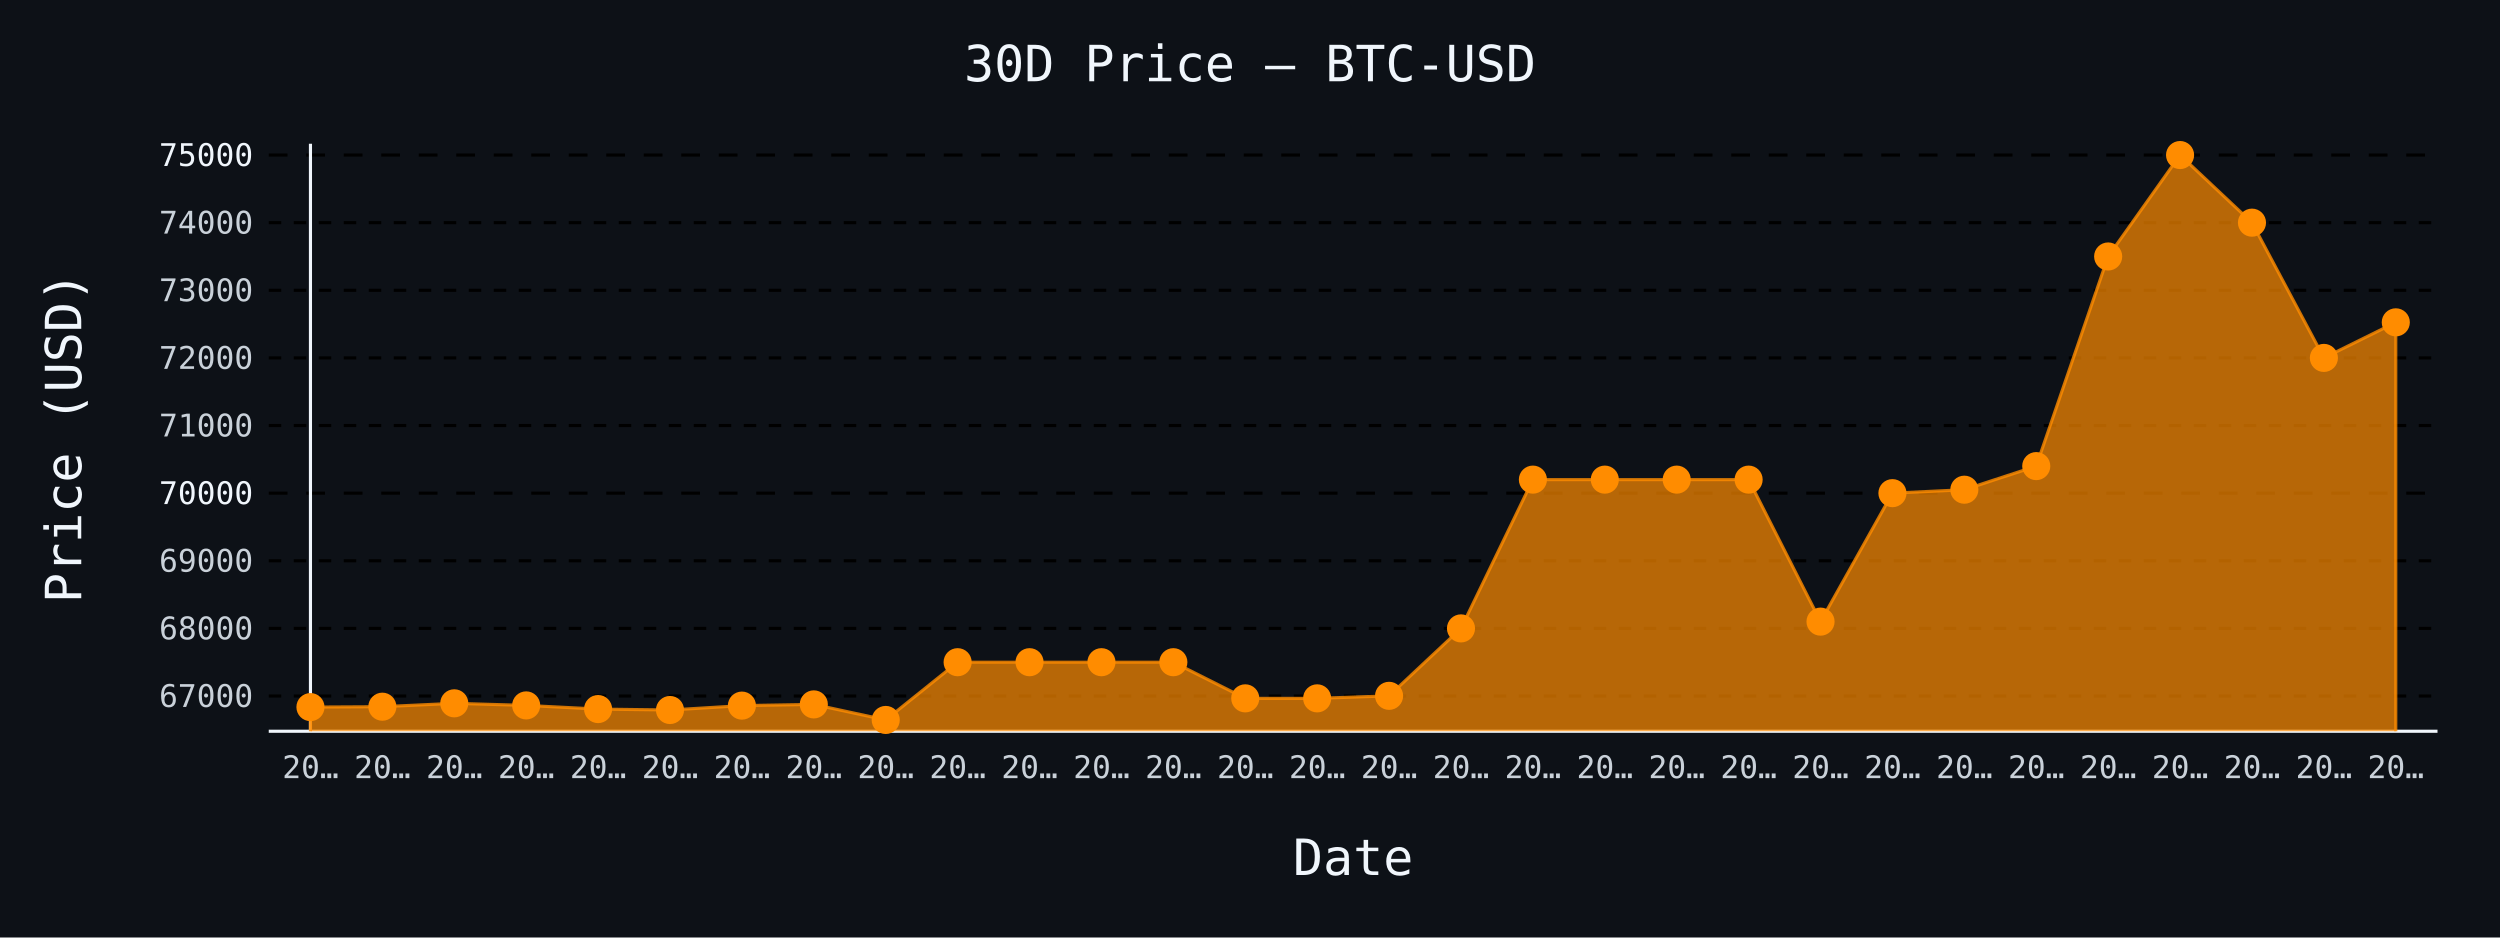
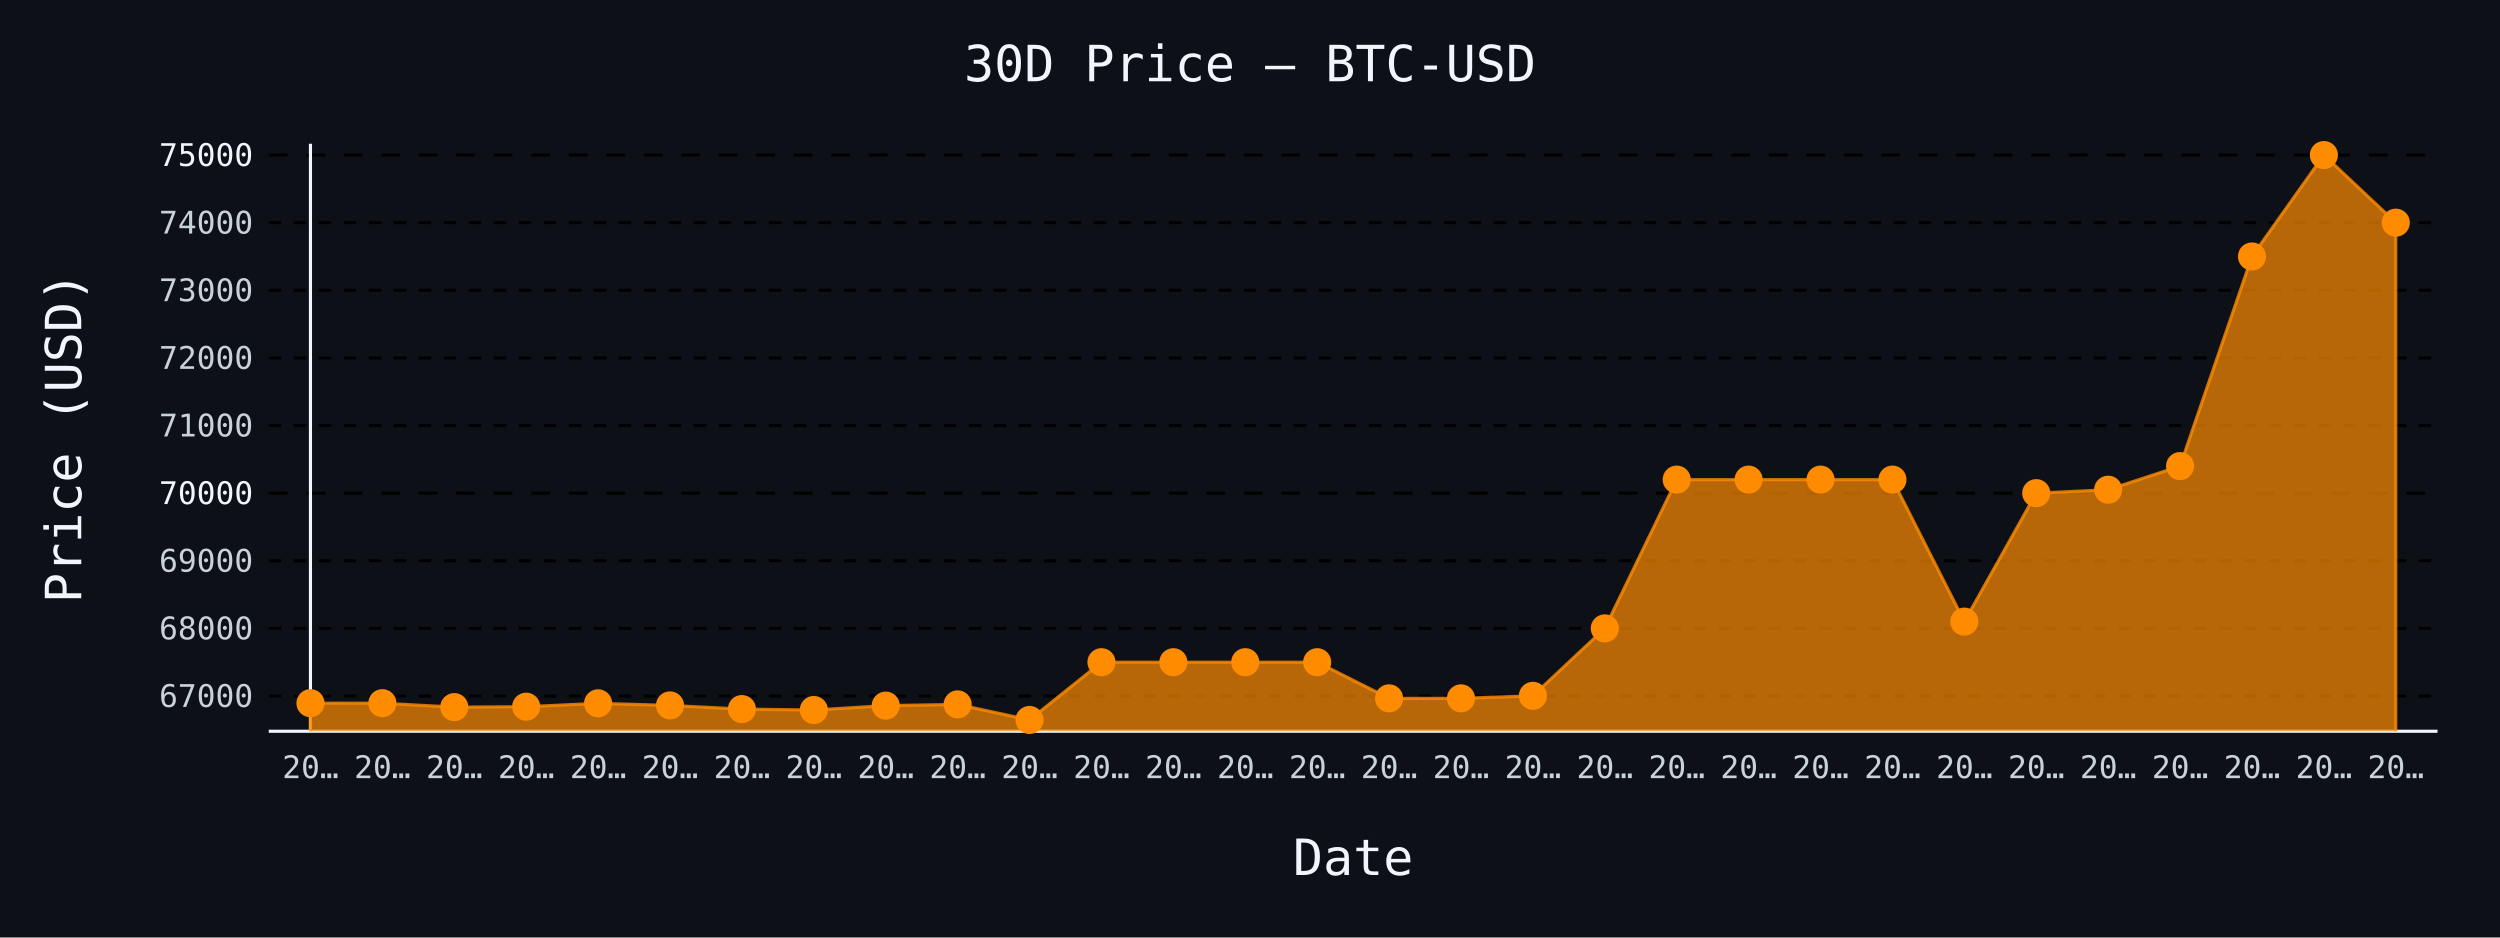
- <svg xmlns="http://www.w3.org/2000/svg" id="chart-6e5f489d-0dde-4daa-8a29-ee1181d3c2c3" class="pygal-chart" viewBox="0 0 800 300">
+ <svg xmlns="http://www.w3.org/2000/svg" id="chart-fbb5de55-a994-4fb3-aa35-f75eb8b3e81e" class="pygal-chart" viewBox="0 0 800 300">
  <defs>
-     <style type="text/css">#chart-6e5f489d-0dde-4daa-8a29-ee1181d3c2c3{-webkit-user-select:none;-webkit-font-smoothing:antialiased;font-family:monospace}#chart-6e5f489d-0dde-4daa-8a29-ee1181d3c2c3 .title{font-family:monospace;font-size:16px}#chart-6e5f489d-0dde-4daa-8a29-ee1181d3c2c3 .legends .legend text{font-family:monospace;font-size:14px}#chart-6e5f489d-0dde-4daa-8a29-ee1181d3c2c3 .axis text{font-family:monospace;font-size:10px}#chart-6e5f489d-0dde-4daa-8a29-ee1181d3c2c3 .axis text.major{font-family:monospace;font-size:10px}#chart-6e5f489d-0dde-4daa-8a29-ee1181d3c2c3 .text-overlay text.value{font-family:monospace;font-size:16px}#chart-6e5f489d-0dde-4daa-8a29-ee1181d3c2c3 .text-overlay text.label{font-family:monospace;font-size:10px}#chart-6e5f489d-0dde-4daa-8a29-ee1181d3c2c3 .tooltip{font-family:monospace;font-size:14px}#chart-6e5f489d-0dde-4daa-8a29-ee1181d3c2c3 text.no_data{font-family:monospace;font-size:64px}
- #chart-6e5f489d-0dde-4daa-8a29-ee1181d3c2c3{background-color:#0d1117}#chart-6e5f489d-0dde-4daa-8a29-ee1181d3c2c3 path,#chart-6e5f489d-0dde-4daa-8a29-ee1181d3c2c3 line,#chart-6e5f489d-0dde-4daa-8a29-ee1181d3c2c3 rect,#chart-6e5f489d-0dde-4daa-8a29-ee1181d3c2c3 circle{-webkit-transition:150ms;-moz-transition:150ms;transition:150ms}#chart-6e5f489d-0dde-4daa-8a29-ee1181d3c2c3 .graph &gt; .background{fill:#0d1117}#chart-6e5f489d-0dde-4daa-8a29-ee1181d3c2c3 .plot &gt; .background{fill:#0d1117}#chart-6e5f489d-0dde-4daa-8a29-ee1181d3c2c3 .graph{fill:#c9d1d9}#chart-6e5f489d-0dde-4daa-8a29-ee1181d3c2c3 text.no_data{fill:#f0f6fc}#chart-6e5f489d-0dde-4daa-8a29-ee1181d3c2c3 .title{fill:#f0f6fc}#chart-6e5f489d-0dde-4daa-8a29-ee1181d3c2c3 .legends .legend text{fill:#c9d1d9}#chart-6e5f489d-0dde-4daa-8a29-ee1181d3c2c3 .legends .legend:hover text{fill:#f0f6fc}#chart-6e5f489d-0dde-4daa-8a29-ee1181d3c2c3 .axis .line{stroke:#f0f6fc}#chart-6e5f489d-0dde-4daa-8a29-ee1181d3c2c3 .axis .guide.line{stroke:#8b949e}#chart-6e5f489d-0dde-4daa-8a29-ee1181d3c2c3 .axis .major.line{stroke:#c9d1d9}#chart-6e5f489d-0dde-4daa-8a29-ee1181d3c2c3 .axis text.major{fill:#f0f6fc}#chart-6e5f489d-0dde-4daa-8a29-ee1181d3c2c3 .axis.y .guides:hover .guide.line,#chart-6e5f489d-0dde-4daa-8a29-ee1181d3c2c3 .line-graph .axis.x .guides:hover .guide.line,#chart-6e5f489d-0dde-4daa-8a29-ee1181d3c2c3 .stackedline-graph .axis.x .guides:hover .guide.line,#chart-6e5f489d-0dde-4daa-8a29-ee1181d3c2c3 .xy-graph .axis.x .guides:hover .guide.line{stroke:#f0f6fc}#chart-6e5f489d-0dde-4daa-8a29-ee1181d3c2c3 .axis .guides:hover text{fill:#f0f6fc}#chart-6e5f489d-0dde-4daa-8a29-ee1181d3c2c3 .reactive{fill-opacity:.7;stroke-opacity:.8;stroke-width:1}#chart-6e5f489d-0dde-4daa-8a29-ee1181d3c2c3 .ci{stroke:#c9d1d9}#chart-6e5f489d-0dde-4daa-8a29-ee1181d3c2c3 .reactive.active,#chart-6e5f489d-0dde-4daa-8a29-ee1181d3c2c3 .active .reactive{fill-opacity:.8;stroke-opacity:.9;stroke-width:4}#chart-6e5f489d-0dde-4daa-8a29-ee1181d3c2c3 .ci .reactive.active{stroke-width:1.5}#chart-6e5f489d-0dde-4daa-8a29-ee1181d3c2c3 .series text{fill:#f0f6fc}#chart-6e5f489d-0dde-4daa-8a29-ee1181d3c2c3 .tooltip rect{fill:#0d1117;stroke:#f0f6fc;-webkit-transition:opacity 150ms;-moz-transition:opacity 150ms;transition:opacity 150ms}#chart-6e5f489d-0dde-4daa-8a29-ee1181d3c2c3 .tooltip .label{fill:#c9d1d9}#chart-6e5f489d-0dde-4daa-8a29-ee1181d3c2c3 .tooltip .label{fill:#c9d1d9}#chart-6e5f489d-0dde-4daa-8a29-ee1181d3c2c3 .tooltip .legend{font-size:.8em;fill:#8b949e}#chart-6e5f489d-0dde-4daa-8a29-ee1181d3c2c3 .tooltip .x_label{font-size:.6em;fill:#f0f6fc}#chart-6e5f489d-0dde-4daa-8a29-ee1181d3c2c3 .tooltip .xlink{font-size:.5em;text-decoration:underline}#chart-6e5f489d-0dde-4daa-8a29-ee1181d3c2c3 .tooltip .value{font-size:1.5em}#chart-6e5f489d-0dde-4daa-8a29-ee1181d3c2c3 .bound{font-size:.5em}#chart-6e5f489d-0dde-4daa-8a29-ee1181d3c2c3 .max-value{font-size:.75em;fill:#8b949e}#chart-6e5f489d-0dde-4daa-8a29-ee1181d3c2c3 .map-element{fill:#0d1117;stroke:#8b949e !important}#chart-6e5f489d-0dde-4daa-8a29-ee1181d3c2c3 .map-element .reactive{fill-opacity:inherit;stroke-opacity:inherit}#chart-6e5f489d-0dde-4daa-8a29-ee1181d3c2c3 .color-0,#chart-6e5f489d-0dde-4daa-8a29-ee1181d3c2c3 .color-0 a:visited{stroke:#ff8c00;fill:#ff8c00}#chart-6e5f489d-0dde-4daa-8a29-ee1181d3c2c3 .text-overlay .color-0 text{fill:black}
- #chart-6e5f489d-0dde-4daa-8a29-ee1181d3c2c3 text.no_data{text-anchor:middle}#chart-6e5f489d-0dde-4daa-8a29-ee1181d3c2c3 .guide.line{fill:none}#chart-6e5f489d-0dde-4daa-8a29-ee1181d3c2c3 .centered{text-anchor:middle}#chart-6e5f489d-0dde-4daa-8a29-ee1181d3c2c3 .title{text-anchor:middle}#chart-6e5f489d-0dde-4daa-8a29-ee1181d3c2c3 .legends .legend text{fill-opacity:1}#chart-6e5f489d-0dde-4daa-8a29-ee1181d3c2c3 .axis.x text{text-anchor:middle}#chart-6e5f489d-0dde-4daa-8a29-ee1181d3c2c3 .axis.x:not(.web) text[transform]{text-anchor:start}#chart-6e5f489d-0dde-4daa-8a29-ee1181d3c2c3 .axis.x:not(.web) text[transform].backwards{text-anchor:end}#chart-6e5f489d-0dde-4daa-8a29-ee1181d3c2c3 .axis.y text{text-anchor:end}#chart-6e5f489d-0dde-4daa-8a29-ee1181d3c2c3 .axis.y text[transform].backwards{text-anchor:start}#chart-6e5f489d-0dde-4daa-8a29-ee1181d3c2c3 .axis.y2 text{text-anchor:start}#chart-6e5f489d-0dde-4daa-8a29-ee1181d3c2c3 .axis.y2 text[transform].backwards{text-anchor:end}#chart-6e5f489d-0dde-4daa-8a29-ee1181d3c2c3 .axis .guide.line{stroke-dasharray:4,4;stroke:black}#chart-6e5f489d-0dde-4daa-8a29-ee1181d3c2c3 .axis .major.guide.line{stroke-dasharray:6,6;stroke:black}#chart-6e5f489d-0dde-4daa-8a29-ee1181d3c2c3 .horizontal .axis.y .guide.line,#chart-6e5f489d-0dde-4daa-8a29-ee1181d3c2c3 .horizontal .axis.y2 .guide.line,#chart-6e5f489d-0dde-4daa-8a29-ee1181d3c2c3 .vertical .axis.x .guide.line{opacity:0}#chart-6e5f489d-0dde-4daa-8a29-ee1181d3c2c3 .horizontal .axis.always_show .guide.line,#chart-6e5f489d-0dde-4daa-8a29-ee1181d3c2c3 .vertical .axis.always_show .guide.line{opacity:1 !important}#chart-6e5f489d-0dde-4daa-8a29-ee1181d3c2c3 .axis.y .guides:hover .guide.line,#chart-6e5f489d-0dde-4daa-8a29-ee1181d3c2c3 .axis.y2 .guides:hover .guide.line,#chart-6e5f489d-0dde-4daa-8a29-ee1181d3c2c3 .axis.x .guides:hover .guide.line{opacity:1}#chart-6e5f489d-0dde-4daa-8a29-ee1181d3c2c3 .axis .guides:hover text{opacity:1}#chart-6e5f489d-0dde-4daa-8a29-ee1181d3c2c3 .nofill{fill:none}#chart-6e5f489d-0dde-4daa-8a29-ee1181d3c2c3 .subtle-fill{fill-opacity:.2}#chart-6e5f489d-0dde-4daa-8a29-ee1181d3c2c3 .dot{stroke-width:1px;fill-opacity:1;stroke-opacity:1}#chart-6e5f489d-0dde-4daa-8a29-ee1181d3c2c3 .dot.active{stroke-width:5px}#chart-6e5f489d-0dde-4daa-8a29-ee1181d3c2c3 .dot.negative{fill:transparent}#chart-6e5f489d-0dde-4daa-8a29-ee1181d3c2c3 text,#chart-6e5f489d-0dde-4daa-8a29-ee1181d3c2c3 tspan{stroke:none !important}#chart-6e5f489d-0dde-4daa-8a29-ee1181d3c2c3 .series text.active{opacity:1}#chart-6e5f489d-0dde-4daa-8a29-ee1181d3c2c3 .tooltip rect{fill-opacity:.95;stroke-width:.5}#chart-6e5f489d-0dde-4daa-8a29-ee1181d3c2c3 .tooltip text{fill-opacity:1}#chart-6e5f489d-0dde-4daa-8a29-ee1181d3c2c3 .showable{visibility:hidden}#chart-6e5f489d-0dde-4daa-8a29-ee1181d3c2c3 .showable.shown{visibility:visible}#chart-6e5f489d-0dde-4daa-8a29-ee1181d3c2c3 .gauge-background{fill:rgba(229,229,229,1);stroke:none}#chart-6e5f489d-0dde-4daa-8a29-ee1181d3c2c3 .bg-lines{stroke:#0d1117;stroke-width:2px}</style>
+     <style type="text/css">#chart-fbb5de55-a994-4fb3-aa35-f75eb8b3e81e{-webkit-user-select:none;-webkit-font-smoothing:antialiased;font-family:monospace}#chart-fbb5de55-a994-4fb3-aa35-f75eb8b3e81e .title{font-family:monospace;font-size:16px}#chart-fbb5de55-a994-4fb3-aa35-f75eb8b3e81e .legends .legend text{font-family:monospace;font-size:14px}#chart-fbb5de55-a994-4fb3-aa35-f75eb8b3e81e .axis text{font-family:monospace;font-size:10px}#chart-fbb5de55-a994-4fb3-aa35-f75eb8b3e81e .axis text.major{font-family:monospace;font-size:10px}#chart-fbb5de55-a994-4fb3-aa35-f75eb8b3e81e .text-overlay text.value{font-family:monospace;font-size:16px}#chart-fbb5de55-a994-4fb3-aa35-f75eb8b3e81e .text-overlay text.label{font-family:monospace;font-size:10px}#chart-fbb5de55-a994-4fb3-aa35-f75eb8b3e81e .tooltip{font-family:monospace;font-size:14px}#chart-fbb5de55-a994-4fb3-aa35-f75eb8b3e81e text.no_data{font-family:monospace;font-size:64px}
+ #chart-fbb5de55-a994-4fb3-aa35-f75eb8b3e81e{background-color:#0d1117}#chart-fbb5de55-a994-4fb3-aa35-f75eb8b3e81e path,#chart-fbb5de55-a994-4fb3-aa35-f75eb8b3e81e line,#chart-fbb5de55-a994-4fb3-aa35-f75eb8b3e81e rect,#chart-fbb5de55-a994-4fb3-aa35-f75eb8b3e81e circle{-webkit-transition:150ms;-moz-transition:150ms;transition:150ms}#chart-fbb5de55-a994-4fb3-aa35-f75eb8b3e81e .graph &gt; .background{fill:#0d1117}#chart-fbb5de55-a994-4fb3-aa35-f75eb8b3e81e .plot &gt; .background{fill:#0d1117}#chart-fbb5de55-a994-4fb3-aa35-f75eb8b3e81e .graph{fill:#c9d1d9}#chart-fbb5de55-a994-4fb3-aa35-f75eb8b3e81e text.no_data{fill:#f0f6fc}#chart-fbb5de55-a994-4fb3-aa35-f75eb8b3e81e .title{fill:#f0f6fc}#chart-fbb5de55-a994-4fb3-aa35-f75eb8b3e81e .legends .legend text{fill:#c9d1d9}#chart-fbb5de55-a994-4fb3-aa35-f75eb8b3e81e .legends .legend:hover text{fill:#f0f6fc}#chart-fbb5de55-a994-4fb3-aa35-f75eb8b3e81e .axis .line{stroke:#f0f6fc}#chart-fbb5de55-a994-4fb3-aa35-f75eb8b3e81e .axis .guide.line{stroke:#8b949e}#chart-fbb5de55-a994-4fb3-aa35-f75eb8b3e81e .axis .major.line{stroke:#c9d1d9}#chart-fbb5de55-a994-4fb3-aa35-f75eb8b3e81e .axis text.major{fill:#f0f6fc}#chart-fbb5de55-a994-4fb3-aa35-f75eb8b3e81e .axis.y .guides:hover .guide.line,#chart-fbb5de55-a994-4fb3-aa35-f75eb8b3e81e .line-graph .axis.x .guides:hover .guide.line,#chart-fbb5de55-a994-4fb3-aa35-f75eb8b3e81e .stackedline-graph .axis.x .guides:hover .guide.line,#chart-fbb5de55-a994-4fb3-aa35-f75eb8b3e81e .xy-graph .axis.x .guides:hover .guide.line{stroke:#f0f6fc}#chart-fbb5de55-a994-4fb3-aa35-f75eb8b3e81e .axis .guides:hover text{fill:#f0f6fc}#chart-fbb5de55-a994-4fb3-aa35-f75eb8b3e81e .reactive{fill-opacity:.7;stroke-opacity:.8;stroke-width:1}#chart-fbb5de55-a994-4fb3-aa35-f75eb8b3e81e .ci{stroke:#c9d1d9}#chart-fbb5de55-a994-4fb3-aa35-f75eb8b3e81e .reactive.active,#chart-fbb5de55-a994-4fb3-aa35-f75eb8b3e81e .active .reactive{fill-opacity:.8;stroke-opacity:.9;stroke-width:4}#chart-fbb5de55-a994-4fb3-aa35-f75eb8b3e81e .ci .reactive.active{stroke-width:1.5}#chart-fbb5de55-a994-4fb3-aa35-f75eb8b3e81e .series text{fill:#f0f6fc}#chart-fbb5de55-a994-4fb3-aa35-f75eb8b3e81e .tooltip rect{fill:#0d1117;stroke:#f0f6fc;-webkit-transition:opacity 150ms;-moz-transition:opacity 150ms;transition:opacity 150ms}#chart-fbb5de55-a994-4fb3-aa35-f75eb8b3e81e .tooltip .label{fill:#c9d1d9}#chart-fbb5de55-a994-4fb3-aa35-f75eb8b3e81e .tooltip .label{fill:#c9d1d9}#chart-fbb5de55-a994-4fb3-aa35-f75eb8b3e81e .tooltip .legend{font-size:.8em;fill:#8b949e}#chart-fbb5de55-a994-4fb3-aa35-f75eb8b3e81e .tooltip .x_label{font-size:.6em;fill:#f0f6fc}#chart-fbb5de55-a994-4fb3-aa35-f75eb8b3e81e .tooltip .xlink{font-size:.5em;text-decoration:underline}#chart-fbb5de55-a994-4fb3-aa35-f75eb8b3e81e .tooltip .value{font-size:1.5em}#chart-fbb5de55-a994-4fb3-aa35-f75eb8b3e81e .bound{font-size:.5em}#chart-fbb5de55-a994-4fb3-aa35-f75eb8b3e81e .max-value{font-size:.75em;fill:#8b949e}#chart-fbb5de55-a994-4fb3-aa35-f75eb8b3e81e .map-element{fill:#0d1117;stroke:#8b949e !important}#chart-fbb5de55-a994-4fb3-aa35-f75eb8b3e81e .map-element .reactive{fill-opacity:inherit;stroke-opacity:inherit}#chart-fbb5de55-a994-4fb3-aa35-f75eb8b3e81e .color-0,#chart-fbb5de55-a994-4fb3-aa35-f75eb8b3e81e .color-0 a:visited{stroke:#ff8c00;fill:#ff8c00}#chart-fbb5de55-a994-4fb3-aa35-f75eb8b3e81e .text-overlay .color-0 text{fill:black}
+ #chart-fbb5de55-a994-4fb3-aa35-f75eb8b3e81e text.no_data{text-anchor:middle}#chart-fbb5de55-a994-4fb3-aa35-f75eb8b3e81e .guide.line{fill:none}#chart-fbb5de55-a994-4fb3-aa35-f75eb8b3e81e .centered{text-anchor:middle}#chart-fbb5de55-a994-4fb3-aa35-f75eb8b3e81e .title{text-anchor:middle}#chart-fbb5de55-a994-4fb3-aa35-f75eb8b3e81e .legends .legend text{fill-opacity:1}#chart-fbb5de55-a994-4fb3-aa35-f75eb8b3e81e .axis.x text{text-anchor:middle}#chart-fbb5de55-a994-4fb3-aa35-f75eb8b3e81e .axis.x:not(.web) text[transform]{text-anchor:start}#chart-fbb5de55-a994-4fb3-aa35-f75eb8b3e81e .axis.x:not(.web) text[transform].backwards{text-anchor:end}#chart-fbb5de55-a994-4fb3-aa35-f75eb8b3e81e .axis.y text{text-anchor:end}#chart-fbb5de55-a994-4fb3-aa35-f75eb8b3e81e .axis.y text[transform].backwards{text-anchor:start}#chart-fbb5de55-a994-4fb3-aa35-f75eb8b3e81e .axis.y2 text{text-anchor:start}#chart-fbb5de55-a994-4fb3-aa35-f75eb8b3e81e .axis.y2 text[transform].backwards{text-anchor:end}#chart-fbb5de55-a994-4fb3-aa35-f75eb8b3e81e .axis .guide.line{stroke-dasharray:4,4;stroke:black}#chart-fbb5de55-a994-4fb3-aa35-f75eb8b3e81e .axis .major.guide.line{stroke-dasharray:6,6;stroke:black}#chart-fbb5de55-a994-4fb3-aa35-f75eb8b3e81e .horizontal .axis.y .guide.line,#chart-fbb5de55-a994-4fb3-aa35-f75eb8b3e81e .horizontal .axis.y2 .guide.line,#chart-fbb5de55-a994-4fb3-aa35-f75eb8b3e81e .vertical .axis.x .guide.line{opacity:0}#chart-fbb5de55-a994-4fb3-aa35-f75eb8b3e81e .horizontal .axis.always_show .guide.line,#chart-fbb5de55-a994-4fb3-aa35-f75eb8b3e81e .vertical .axis.always_show .guide.line{opacity:1 !important}#chart-fbb5de55-a994-4fb3-aa35-f75eb8b3e81e .axis.y .guides:hover .guide.line,#chart-fbb5de55-a994-4fb3-aa35-f75eb8b3e81e .axis.y2 .guides:hover .guide.line,#chart-fbb5de55-a994-4fb3-aa35-f75eb8b3e81e .axis.x .guides:hover .guide.line{opacity:1}#chart-fbb5de55-a994-4fb3-aa35-f75eb8b3e81e .axis .guides:hover text{opacity:1}#chart-fbb5de55-a994-4fb3-aa35-f75eb8b3e81e .nofill{fill:none}#chart-fbb5de55-a994-4fb3-aa35-f75eb8b3e81e .subtle-fill{fill-opacity:.2}#chart-fbb5de55-a994-4fb3-aa35-f75eb8b3e81e .dot{stroke-width:1px;fill-opacity:1;stroke-opacity:1}#chart-fbb5de55-a994-4fb3-aa35-f75eb8b3e81e .dot.active{stroke-width:5px}#chart-fbb5de55-a994-4fb3-aa35-f75eb8b3e81e .dot.negative{fill:transparent}#chart-fbb5de55-a994-4fb3-aa35-f75eb8b3e81e text,#chart-fbb5de55-a994-4fb3-aa35-f75eb8b3e81e tspan{stroke:none !important}#chart-fbb5de55-a994-4fb3-aa35-f75eb8b3e81e .series text.active{opacity:1}#chart-fbb5de55-a994-4fb3-aa35-f75eb8b3e81e .tooltip rect{fill-opacity:.95;stroke-width:.5}#chart-fbb5de55-a994-4fb3-aa35-f75eb8b3e81e .tooltip text{fill-opacity:1}#chart-fbb5de55-a994-4fb3-aa35-f75eb8b3e81e .showable{visibility:hidden}#chart-fbb5de55-a994-4fb3-aa35-f75eb8b3e81e .showable.shown{visibility:visible}#chart-fbb5de55-a994-4fb3-aa35-f75eb8b3e81e .gauge-background{fill:rgba(229,229,229,1);stroke:none}#chart-fbb5de55-a994-4fb3-aa35-f75eb8b3e81e .bg-lines{stroke:#0d1117;stroke-width:2px}</style>
  </defs>
  <g class="graph line-graph vertical">
    <rect x="0" y="0" width="800" height="300" class="background" />
    <g transform="translate(86, 46)" class="plot">
      <rect x="0" y="0" width="694.0" height="188" class="background" />
      <g class="axis y always_show">
        <path d="M0 188 h694" class="line" />
        <g class="guides">
          <path d="M0 176.725 h694" class="guide line" />
          <text x="-5" y="180.225" class="">67000</text>
        </g>
        <g class="guides">
          <path d="M0 155.086 h694" class="guide line" />
          <text x="-5" y="158.586" class="">68000</text>
        </g>
        <g class="guides">
          <path d="M0 133.447 h694" class="guide line" />
          <text x="-5" y="136.947" class="">69000</text>
        </g>
        <g class="guides">
          <path d="M0 111.809 h694" class="major guide line" />
          <text x="-5" y="115.309" class="major">70000</text>
        </g>
        <g class="guides">
          <path d="M0 90.17 h694" class="guide line" />
          <text x="-5" y="93.67" class="">71000</text>
        </g>
        <g class="guides">
          <path d="M0 68.531 h694" class="guide line" />
          <text x="-5" y="72.031" class="">72000</text>
        </g>
        <g class="guides">
          <path d="M0 46.893 h694" class="guide line" />
          <text x="-5" y="50.393" class="">73000</text>
        </g>
        <g class="guides">
          <path d="M0 25.254 h694" class="guide line" />
          <text x="-5" y="28.754" class="">74000</text>
        </g>
        <g class="guides">
          <path d="M0 3.615 h694" class="major guide line" />
          <text x="-5" y="7.115" class="major">75000</text>
        </g>
      </g>
      <g class="axis x">
        <g class="guides">
          <path d="M13.346 0 v188" class="line" />
          <text x="13.346" y="203.0" class="">20…</text>
        </g>
        <g class="guides">
          <path d="M36.357 0 v188" class="guide line" />
          <text x="36.357" y="203.0" class="">20…</text>
        </g>
        <g class="guides">
          <path d="M59.367 0 v188" class="guide line" />
          <text x="59.367" y="203.0" class="">20…</text>
        </g>
        <g class="guides">
          <path d="M82.378 0 v188" class="guide line" />
          <text x="82.378" y="203.0" class="">20…</text>
        </g>
        <g class="guides">
          <path d="M105.389 0 v188" class="guide line" />
          <text x="105.389" y="203.0" class="">20…</text>
        </g>
        <g class="guides">
          <path d="M128.399 0 v188" class="guide line" />
          <text x="128.399" y="203.0" class="">20…</text>
        </g>
        <g class="guides">
          <path d="M151.41 0 v188" class="guide line" />
          <text x="151.41" y="203.0" class="">20…</text>
        </g>
        <g class="guides">
          <path d="M174.42 0 v188" class="guide line" />
          <text x="174.42" y="203.0" class="">20…</text>
        </g>
        <g class="guides">
          <path d="M197.431 0 v188" class="guide line" />
          <text x="197.431" y="203.0" class="">20…</text>
        </g>
        <g class="guides">
          <path d="M220.442 0 v188" class="guide line" />
          <text x="220.442" y="203.0" class="">20…</text>
        </g>
        <g class="guides">
          <path d="M243.452 0 v188" class="guide line" />
          <text x="243.452" y="203.0" class="">20…</text>
        </g>
        <g class="guides">
          <path d="M266.463 0 v188" class="guide line" />
          <text x="266.463" y="203.0" class="">20…</text>
        </g>
        <g class="guides">
          <path d="M289.473 0 v188" class="guide line" />
          <text x="289.473" y="203.0" class="">20…</text>
        </g>
        <g class="guides">
          <path d="M312.484 0 v188" class="guide line" />
          <text x="312.484" y="203.0" class="">20…</text>
        </g>
        <g class="guides">
          <path d="M335.495 0 v188" class="guide line" />
          <text x="335.495" y="203.0" class="">20…</text>
        </g>
        <g class="guides">
          <path d="M358.505 0 v188" class="guide line" />
          <text x="358.505" y="203.0" class="">20…</text>
        </g>
        <g class="guides">
          <path d="M381.516 0 v188" class="guide line" />
          <text x="381.516" y="203.0" class="">20…</text>
        </g>
        <g class="guides">
          <path d="M404.527 0 v188" class="guide line" />
          <text x="404.527" y="203.0" class="">20…</text>
        </g>
        <g class="guides">
          <path d="M427.537 0 v188" class="guide line" />
          <text x="427.537" y="203.0" class="">20…</text>
        </g>
        <g class="guides">
          <path d="M450.548 0 v188" class="guide line" />
          <text x="450.548" y="203.0" class="">20…</text>
        </g>
        <g class="guides">
          <path d="M473.558 0 v188" class="guide line" />
          <text x="473.558" y="203.0" class="">20…</text>
        </g>
        <g class="guides">
          <path d="M496.569 0 v188" class="guide line" />
          <text x="496.569" y="203.0" class="">20…</text>
        </g>
        <g class="guides">
          <path d="M519.58 0 v188" class="guide line" />
          <text x="519.58" y="203.0" class="">20…</text>
        </g>
        <g class="guides">
          <path d="M542.59 0 v188" class="guide line" />
          <text x="542.59" y="203.0" class="">20…</text>
        </g>
        <g class="guides">
          <path d="M565.601 0 v188" class="guide line" />
          <text x="565.601" y="203.0" class="">20…</text>
        </g>
        <g class="guides">
          <path d="M588.611 0 v188" class="guide line" />
          <text x="588.611" y="203.0" class="">20…</text>
        </g>
        <g class="guides">
          <path d="M611.622 0 v188" class="guide line" />
          <text x="611.622" y="203.0" class="">20…</text>
        </g>
        <g class="guides">
          <path d="M634.633 0 v188" class="guide line" />
          <text x="634.633" y="203.0" class="">20…</text>
        </g>
        <g class="guides">
          <path d="M657.643 0 v188" class="guide line" />
          <text x="657.643" y="203.0" class="">20…</text>
        </g>
        <g class="guides">
          <path d="M680.654 0 v188" class="guide line" />
          <text x="680.654" y="203.0" class="">20…</text>
        </g>
      </g>
      <g class="series serie-0 color-0">
-         <path d="M13.346 188 L13.346 180.273 36.357 180.143 59.367 179.062 82.378 179.732 105.389 180.901 128.399 181.204 151.41 179.797 174.42 179.408 197.431 184.385 220.442 165.905 243.452 165.905 266.463 165.905 289.473 165.905 312.484 177.474 335.495 177.474 358.505 176.667 381.516 155.086 404.527 107.481 427.537 107.481 450.548 107.481 473.558 107.481 496.569 152.922 519.58 111.809 542.59 110.705 565.601 103.153 588.611 36.073 611.622 3.615 634.633 25.254 657.643 68.531 680.654 57.149 680.654 188" class="line reactive" />
+         <path d="M13.346 188 L13.346 179.018 36.357 179.018 59.367 180.273 82.378 180.143 105.389 179.062 128.399 179.732 151.41 180.901 174.42 181.204 197.431 179.797 220.442 179.408 243.452 184.385 266.463 165.905 289.473 165.905 312.484 165.905 335.495 165.905 358.505 177.474 381.516 177.474 404.527 176.667 427.537 155.086 450.548 107.481 473.558 107.481 496.569 107.481 519.58 107.481 542.59 152.922 565.601 111.809 588.611 110.705 611.622 103.153 634.633 36.073 657.643 3.615 680.654 25.254 680.654 188" class="line reactive" />
      </g>
    </g>
    <g class="titles">
      <text x="400.0" y="26" class="title plot_title">30D Price — BTC-USD</text>
      <text x="433.0" y="280" class="title">Date</text>
      <text x="0" y="166.0" class="title" transform="rotate(-90 0 140)">Price (USD)</text>
    </g>
    <g transform="translate(86, 46)" class="plot overlay">
      <g class="series serie-0 color-0">
        <g class="dots">
-           <circle cx="13.346" cy="180.273" r="4" class="dot reactive tooltip-trigger" />
-         </g>
-         <g class="dots">
-           <circle cx="36.357" cy="180.143" r="4" class="dot reactive tooltip-trigger" />
-         </g>
-         <g class="dots">
-           <circle cx="59.367" cy="179.062" r="4" class="dot reactive tooltip-trigger" />
-         </g>
-         <g class="dots">
-           <circle cx="82.378" cy="179.732" r="4" class="dot reactive tooltip-trigger" />
-         </g>
-         <g class="dots">
-           <circle cx="105.389" cy="180.901" r="4" class="dot reactive tooltip-trigger" />
-         </g>
-         <g class="dots">
-           <circle cx="128.399" cy="181.204" r="4" class="dot reactive tooltip-trigger" />
-         </g>
-         <g class="dots">
-           <circle cx="151.41" cy="179.797" r="4" class="dot reactive tooltip-trigger" />
-         </g>
-         <g class="dots">
-           <circle cx="174.42" cy="179.408" r="4" class="dot reactive tooltip-trigger" />
-         </g>
-         <g class="dots">
-           <circle cx="197.431" cy="184.385" r="4" class="dot reactive tooltip-trigger" />
-         </g>
-         <g class="dots">
-           <circle cx="220.442" cy="165.905" r="4" class="dot reactive tooltip-trigger" />
-         </g>
-         <g class="dots">
-           <circle cx="243.452" cy="165.905" r="4" class="dot reactive tooltip-trigger" />
+           <circle cx="13.346" cy="179.018" r="4" class="dot reactive tooltip-trigger" />
+         </g>
+         <g class="dots">
+           <circle cx="36.357" cy="179.018" r="4" class="dot reactive tooltip-trigger" />
+         </g>
+         <g class="dots">
+           <circle cx="59.367" cy="180.273" r="4" class="dot reactive tooltip-trigger" />
+         </g>
+         <g class="dots">
+           <circle cx="82.378" cy="180.143" r="4" class="dot reactive tooltip-trigger" />
+         </g>
+         <g class="dots">
+           <circle cx="105.389" cy="179.062" r="4" class="dot reactive tooltip-trigger" />
+         </g>
+         <g class="dots">
+           <circle cx="128.399" cy="179.732" r="4" class="dot reactive tooltip-trigger" />
+         </g>
+         <g class="dots">
+           <circle cx="151.41" cy="180.901" r="4" class="dot reactive tooltip-trigger" />
+         </g>
+         <g class="dots">
+           <circle cx="174.42" cy="181.204" r="4" class="dot reactive tooltip-trigger" />
+         </g>
+         <g class="dots">
+           <circle cx="197.431" cy="179.797" r="4" class="dot reactive tooltip-trigger" />
+         </g>
+         <g class="dots">
+           <circle cx="220.442" cy="179.408" r="4" class="dot reactive tooltip-trigger" />
+         </g>
+         <g class="dots">
+           <circle cx="243.452" cy="184.385" r="4" class="dot reactive tooltip-trigger" />
        </g>
        <g class="dots">
          <circle cx="266.463" cy="165.905" r="4" class="dot reactive tooltip-trigger" />
        </g>
        <g class="dots">
          <circle cx="289.473" cy="165.905" r="4" class="dot reactive tooltip-trigger" />
        </g>
        <g class="dots">
-           <circle cx="312.484" cy="177.474" r="4" class="dot reactive tooltip-trigger" />
-         </g>
-         <g class="dots">
-           <circle cx="335.495" cy="177.474" r="4" class="dot reactive tooltip-trigger" />
-         </g>
-         <g class="dots">
-           <circle cx="358.505" cy="176.667" r="4" class="dot reactive tooltip-trigger" />
-         </g>
-         <g class="dots">
-           <circle cx="381.516" cy="155.086" r="4" class="dot reactive tooltip-trigger" />
-         </g>
-         <g class="dots">
-           <circle cx="404.527" cy="107.481" r="4" class="dot reactive tooltip-trigger" />
-         </g>
-         <g class="dots">
-           <circle cx="427.537" cy="107.481" r="4" class="dot reactive tooltip-trigger" />
+           <circle cx="312.484" cy="165.905" r="4" class="dot reactive tooltip-trigger" />
+         </g>
+         <g class="dots">
+           <circle cx="335.495" cy="165.905" r="4" class="dot reactive tooltip-trigger" />
+         </g>
+         <g class="dots">
+           <circle cx="358.505" cy="177.474" r="4" class="dot reactive tooltip-trigger" />
+         </g>
+         <g class="dots">
+           <circle cx="381.516" cy="177.474" r="4" class="dot reactive tooltip-trigger" />
+         </g>
+         <g class="dots">
+           <circle cx="404.527" cy="176.667" r="4" class="dot reactive tooltip-trigger" />
+         </g>
+         <g class="dots">
+           <circle cx="427.537" cy="155.086" r="4" class="dot reactive tooltip-trigger" />
        </g>
        <g class="dots">
          <circle cx="450.548" cy="107.481" r="4" class="dot reactive tooltip-trigger" />
        </g>
        <g class="dots">
          <circle cx="473.558" cy="107.481" r="4" class="dot reactive tooltip-trigger" />
        </g>
        <g class="dots">
-           <circle cx="496.569" cy="152.922" r="4" class="dot reactive tooltip-trigger" />
-         </g>
-         <g class="dots">
-           <circle cx="519.58" cy="111.809" r="4" class="dot reactive tooltip-trigger" />
-         </g>
-         <g class="dots">
-           <circle cx="542.59" cy="110.705" r="4" class="dot reactive tooltip-trigger" />
-         </g>
-         <g class="dots">
-           <circle cx="565.601" cy="103.153" r="4" class="dot reactive tooltip-trigger" />
-         </g>
-         <g class="dots">
-           <circle cx="588.611" cy="36.073" r="4" class="dot reactive tooltip-trigger" />
-         </g>
-         <g class="dots">
-           <circle cx="611.622" cy="3.615" r="4" class="dot reactive tooltip-trigger" />
-         </g>
-         <g class="dots">
-           <circle cx="634.633" cy="25.254" r="4" class="dot reactive tooltip-trigger" />
-         </g>
-         <g class="dots">
-           <circle cx="657.643" cy="68.531" r="4" class="dot reactive tooltip-trigger" />
-         </g>
-         <g class="dots">
-           <circle cx="680.654" cy="57.149" r="4" class="dot reactive tooltip-trigger" />
+           <circle cx="496.569" cy="107.481" r="4" class="dot reactive tooltip-trigger" />
+         </g>
+         <g class="dots">
+           <circle cx="519.58" cy="107.481" r="4" class="dot reactive tooltip-trigger" />
+         </g>
+         <g class="dots">
+           <circle cx="542.59" cy="152.922" r="4" class="dot reactive tooltip-trigger" />
+         </g>
+         <g class="dots">
+           <circle cx="565.601" cy="111.809" r="4" class="dot reactive tooltip-trigger" />
+         </g>
+         <g class="dots">
+           <circle cx="588.611" cy="110.705" r="4" class="dot reactive tooltip-trigger" />
+         </g>
+         <g class="dots">
+           <circle cx="611.622" cy="103.153" r="4" class="dot reactive tooltip-trigger" />
+         </g>
+         <g class="dots">
+           <circle cx="634.633" cy="36.073" r="4" class="dot reactive tooltip-trigger" />
+         </g>
+         <g class="dots">
+           <circle cx="657.643" cy="3.615" r="4" class="dot reactive tooltip-trigger" />
+         </g>
+         <g class="dots">
+           <circle cx="680.654" cy="25.254" r="4" class="dot reactive tooltip-trigger" />
        </g>
      </g>
    </g>
    <g transform="translate(86, 46)" class="plot text-overlay">
      <g class="series serie-0 color-0" />
    </g>
    <g transform="translate(86, 46)" class="plot tooltip-overlay">
      <g transform="translate(0 0)" style="opacity: 0" class="tooltip">
        <rect rx="0" ry="0" width="0" height="0" class="tooltip-box" />
        <g class="text" />
      </g>
    </g>
  </g>
</svg>
